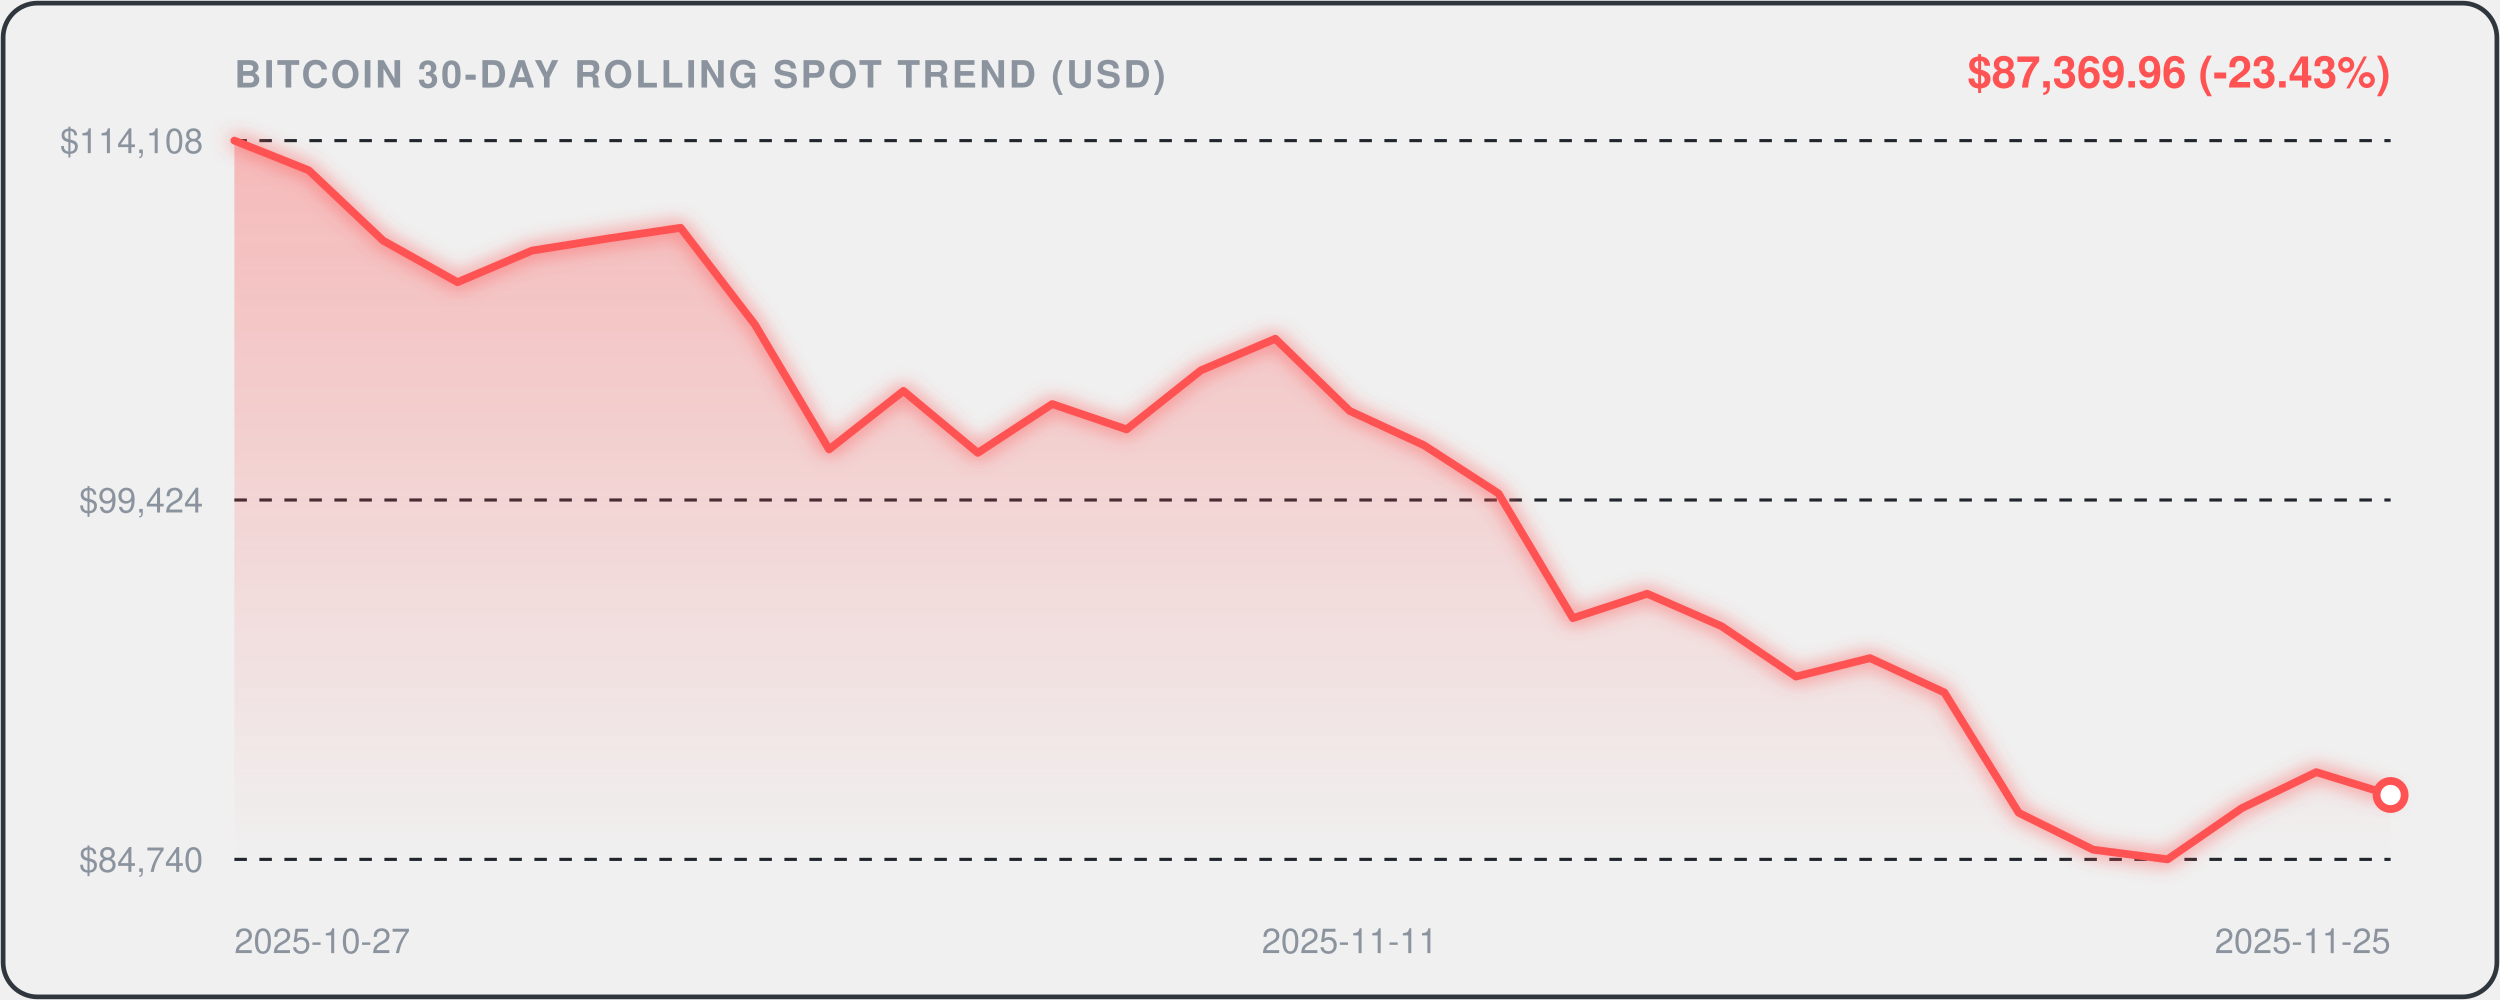
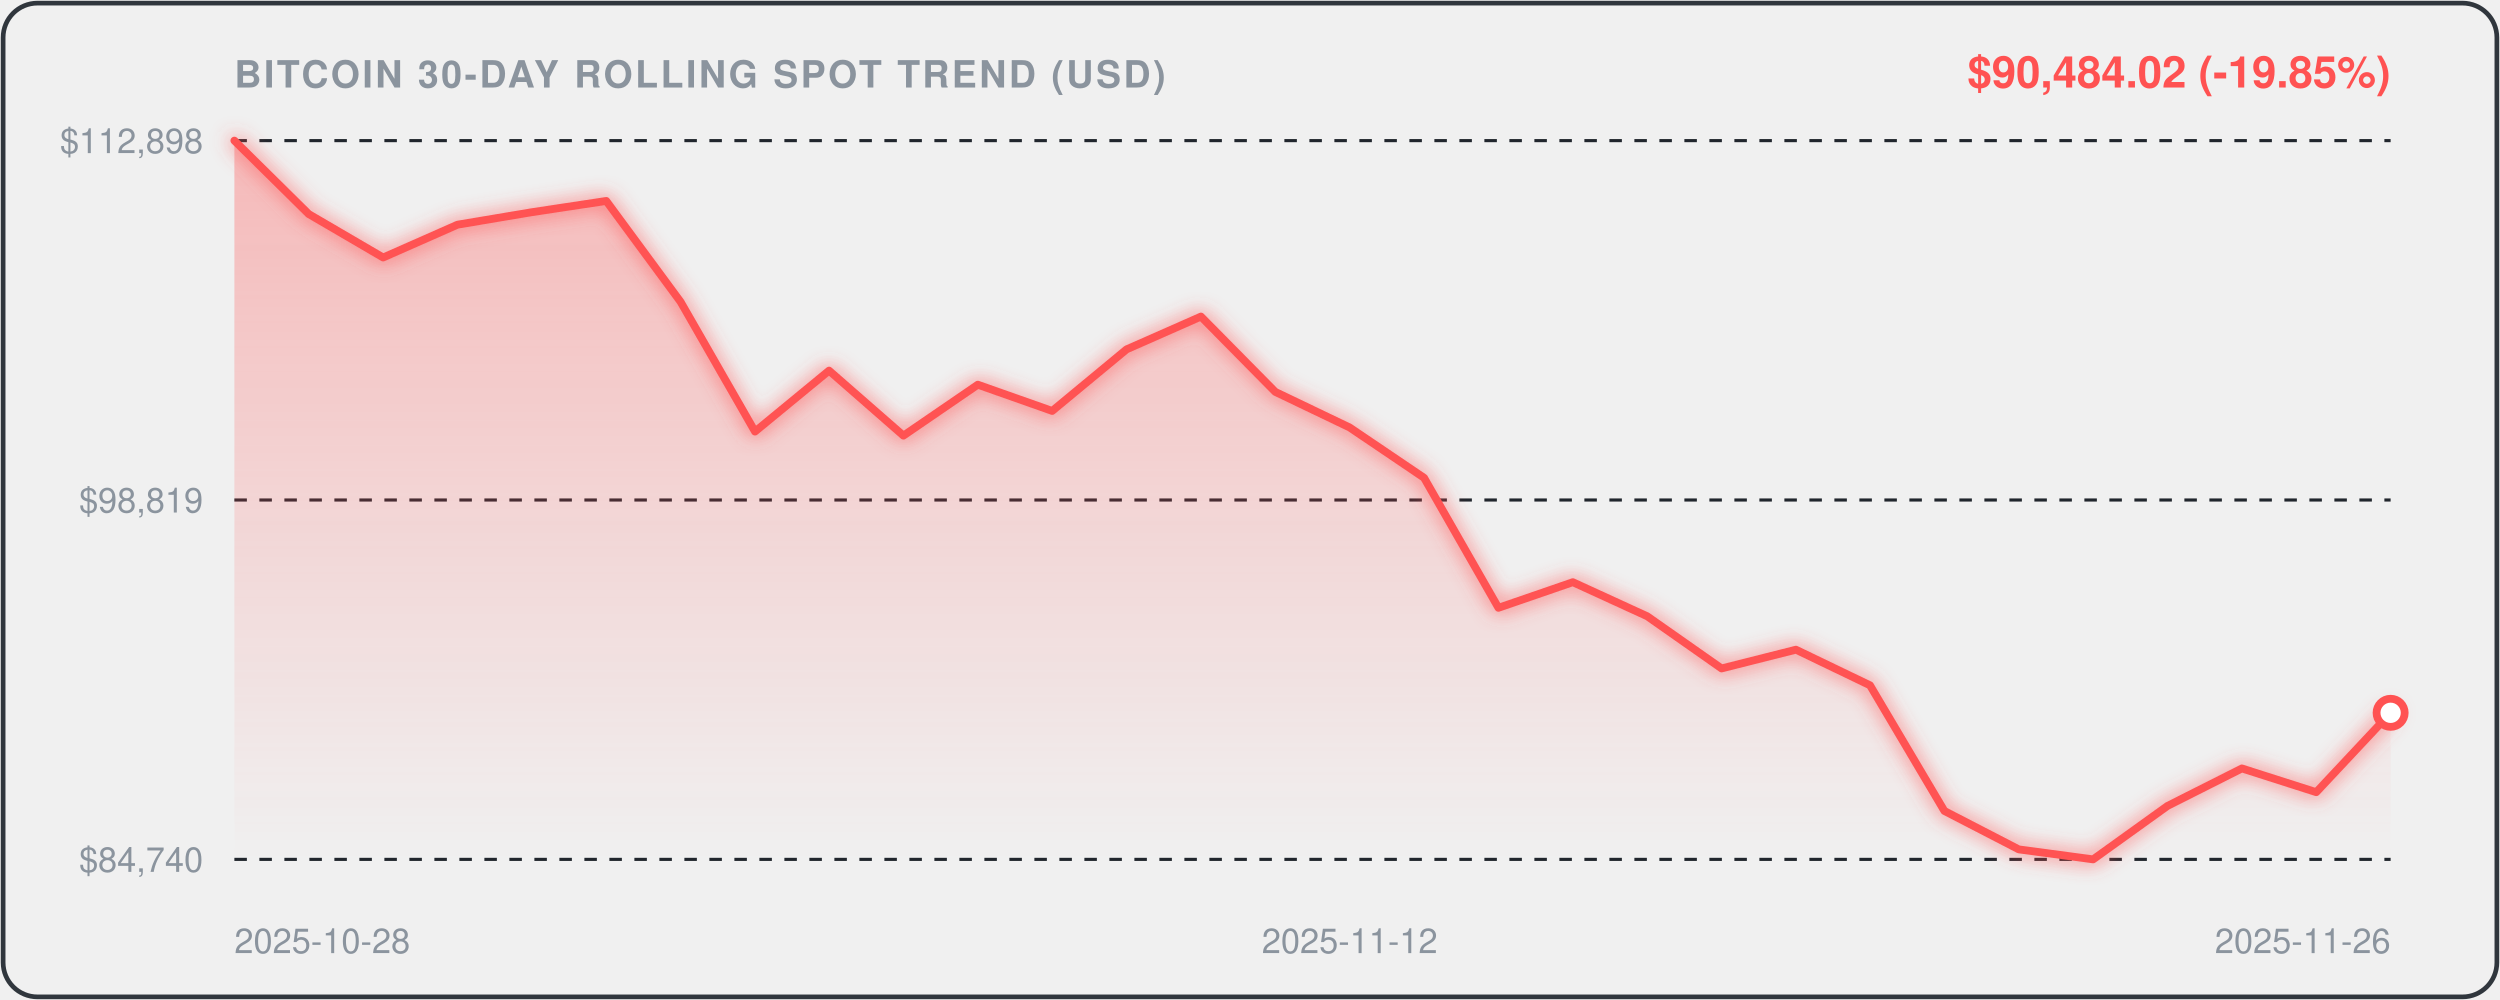
<svg xmlns="http://www.w3.org/2000/svg" viewBox="0 0 800 320" width="100%" height="100%" style="background:#0d1117;border-radius:12px;font-family:-apple-system,BlinkMacSystemFont,'Segoe UI',Helvetica,Arial,sans-serif;">
  <defs>
    <linearGradient id="areaGrad" x1="0" y1="0" x2="0" y2="1">
      <stop offset="0%" stop-color="rgba(255, 82, 82, 0.35)" />
      <stop offset="100%" stop-color="rgba(255, 82, 82, 0.0)" />
    </linearGradient>
    <filter id="glow" x="-20%" y="-20%" width="140%" height="140%">
      <feGaussianBlur stdDeviation="3" result="blur" />
      <feComposite in="SourceGraphic" in2="blur" operator="over" />
    </filter>
  </defs>
  <rect x="1" y="1" width="798" height="318" rx="11" fill="none" stroke="#30363d" stroke-width="1.5" />
  <text x="75" y="28" fill="#8b949e" font-size="12" font-weight="600" letter-spacing="0.8">BITCOIN 30-DAY ROLLING SPOT TREND (USD)</text>
-   <text x="765" y="28" text-anchor="end" fill="#FF5252" font-size="14" font-weight="700">$87,369.96 (-23.43%)</text>
+   <text x="765" y="28" text-anchor="end" fill="#FF5252" font-size="14" font-weight="700">$90,484.02 (-19.85%)</text>
  <line x1="75" y1="45" x2="765" y2="45" stroke="#21262d" stroke-width="1" stroke-dasharray="4,4" />
-   <text x="65" y="49" text-anchor="end" fill="#8b949e" font-size="11">$114,108</text>
+   <text x="65" y="49" text-anchor="end" fill="#8b949e" font-size="11">$112,898</text>
  <line x1="75" y1="160.0" x2="765" y2="160.0" stroke="#21262d" stroke-width="1" stroke-dasharray="4,4" />
-   <text x="65" y="164.0" text-anchor="end" fill="#8b949e" font-size="11">$99,424</text>
+   <text x="65" y="164.0" text-anchor="end" fill="#8b949e" font-size="11">$98,819</text>
  <line x1="75" y1="275" x2="765" y2="275" stroke="#21262d" stroke-width="1" stroke-dasharray="4,4" />
  <text x="65" y="279" text-anchor="end" fill="#8b949e" font-size="11">$84,740</text>
-   <path d="M 75.0,45.0 L 98.8,54.5 L 122.6,77.0 L 146.4,90.3 L 170.2,80.2 L 194.0,76.4 L 217.8,72.9 L 241.6,103.9 L 265.3,143.8 L 289.1,125.1 L 312.9,144.9 L 336.7,129.3 L 360.5,137.4 L 384.3,118.5 L 408.1,108.4 L 431.9,131.5 L 455.7,142.5 L 479.5,157.9 L 503.3,197.8 L 527.1,190.0 L 550.9,200.4 L 574.7,216.5 L 598.4,210.6 L 622.2,221.6 L 646.0,260.1 L 669.8,271.9 L 693.6,275.0 L 717.4,258.6 L 741.2,247.1 L 765.0,254.4 L 765.0,275.0 L 75.0,275.0 Z" fill="url(#areaGrad)" />
-   <path d="M 75.0,45.0 L 98.8,54.5 L 122.6,77.0 L 146.4,90.3 L 170.2,80.2 L 194.0,76.4 L 217.8,72.9 L 241.6,103.9 L 265.3,143.8 L 289.1,125.1 L 312.9,144.9 L 336.7,129.3 L 360.5,137.4 L 384.3,118.5 L 408.1,108.4 L 431.9,131.5 L 455.7,142.5 L 479.5,157.9 L 503.3,197.8 L 527.1,190.0 L 550.9,200.4 L 574.7,216.5 L 598.4,210.6 L 622.2,221.6 L 646.0,260.1 L 669.8,271.9 L 693.6,275.0 L 717.4,258.6 L 741.2,247.1 L 765.0,254.4" fill="none" stroke="#FF5252" stroke-width="2.5" stroke-linecap="round" stroke-linejoin="round" filter="url(#glow)" />
-   <circle cx="765.0" cy="254.4" r="4.5" fill="#ffffff" stroke="#FF5252" stroke-width="2.5" />
-   <text x="75.0" y="305" fill="#8b949e" font-size="11" text-anchor="start">2025-10-27</text>
-   <text x="431.9" y="305" fill="#8b949e" font-size="11" text-anchor="middle">2025-11-11</text>
-   <text x="765.0" y="305" fill="#8b949e" font-size="11" text-anchor="end">2025-11-25</text>
+   <path d="M 75.0,45.0 L 98.8,68.5 L 122.6,82.4 L 146.4,71.9 L 170.2,67.9 L 194.0,64.3 L 217.8,96.6 L 241.6,138.1 L 265.3,118.6 L 289.1,139.4 L 312.9,123.1 L 336.7,131.5 L 360.5,111.8 L 384.3,101.3 L 408.1,125.4 L 431.9,136.8 L 455.7,152.9 L 479.5,194.5 L 503.3,186.3 L 527.1,197.2 L 550.9,213.9 L 574.7,207.9 L 598.4,219.3 L 622.2,259.5 L 646.0,271.8 L 669.8,275.0 L 693.6,257.9 L 717.4,245.9 L 741.2,253.5 L 765.0,228.1 L 765.0,275.0 L 75.0,275.0 Z" fill="url(#areaGrad)" />
+   <path d="M 75.0,45.0 L 98.8,68.5 L 122.6,82.4 L 146.4,71.9 L 170.2,67.9 L 194.0,64.3 L 217.8,96.6 L 241.6,138.1 L 265.3,118.6 L 289.1,139.4 L 312.9,123.1 L 336.7,131.5 L 360.5,111.8 L 384.3,101.3 L 408.1,125.4 L 431.9,136.8 L 455.7,152.9 L 479.5,194.5 L 503.3,186.3 L 527.1,197.2 L 550.9,213.9 L 574.7,207.9 L 598.4,219.3 L 622.2,259.5 L 646.0,271.8 L 669.8,275.0 L 693.6,257.9 L 717.4,245.9 L 741.2,253.5 L 765.0,228.1" fill="none" stroke="#FF5252" stroke-width="2.5" stroke-linecap="round" stroke-linejoin="round" filter="url(#glow)" />
+   <circle cx="765.0" cy="228.1" r="4.5" fill="#ffffff" stroke="#FF5252" stroke-width="2.5" />
+   <text x="75.0" y="305" fill="#8b949e" font-size="11" text-anchor="start">2025-10-28</text>
+   <text x="431.9" y="305" fill="#8b949e" font-size="11" text-anchor="middle">2025-11-12</text>
+   <text x="765.0" y="305" fill="#8b949e" font-size="11" text-anchor="end">2025-11-26</text>
</svg>
